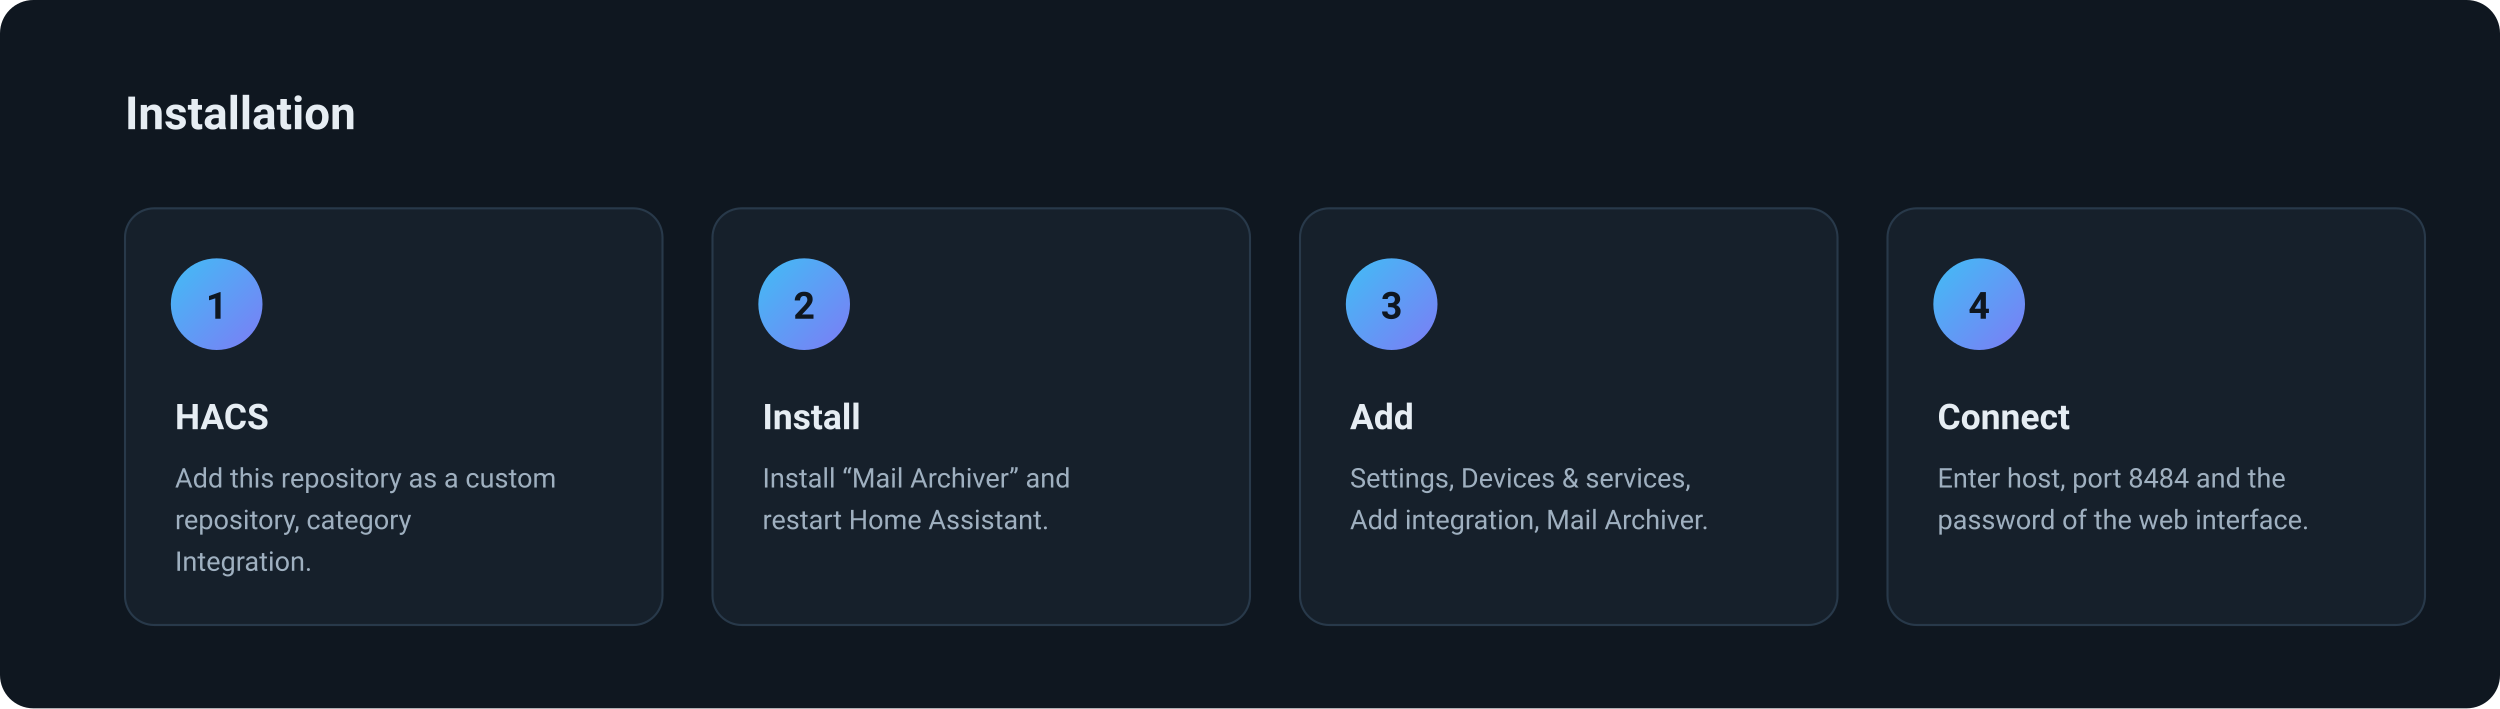
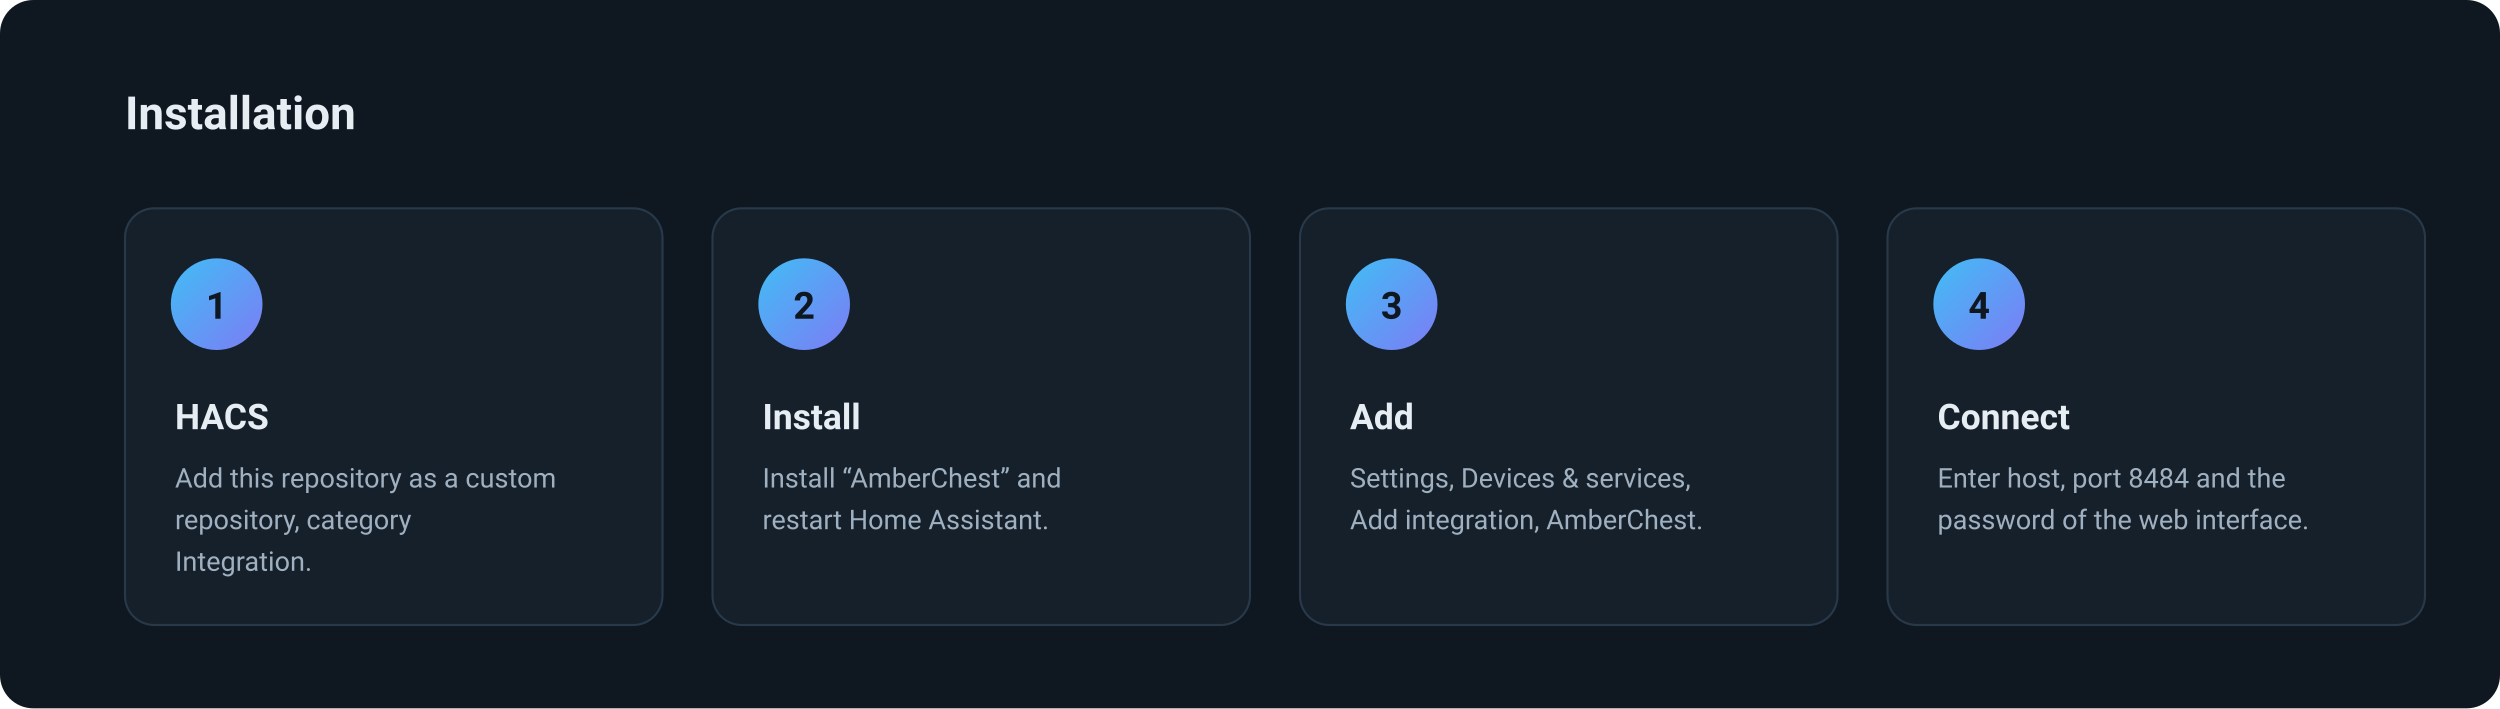
<svg xmlns="http://www.w3.org/2000/svg" viewBox="0 0 1200 340" width="1200" height="340" role="img" aria-label="The four installation steps">
  <defs>
    <linearGradient id="accent" x1="0" y1="0" x2="1" y2="1">
      <stop offset="0" stop-color="#41BDF5" />
      <stop offset="1" stop-color="#7C7CF5" />
    </linearGradient>
  </defs>
  <rect width="1200" height="340" rx="16" fill="#0f1720" />
  <g font-family="ui-sans-serif, -apple-system, 'Segoe UI', Roboto, Helvetica, Arial, sans-serif">
    <text x="60" y="62" fill="#e6edf3" font-size="22" font-weight="700">Installation</text>
    <rect x="60" y="100" width="258" height="200" rx="14" fill="#16202b" stroke="#28394a" />
    <circle cx="104" cy="146" r="22" fill="url(#accent)" />
    <text x="104" y="153" fill="#0f1720" font-size="18" font-weight="700" text-anchor="middle">1</text>
    <text x="84" y="206" fill="#e6edf3" font-size="17" font-weight="600">HACS</text>
    <text x="84" y="234" fill="#9fb0c0" font-size="13">Add this repository as a custom</text>
    <text x="84" y="254" fill="#9fb0c0" font-size="13">repository, category</text>
    <text x="84" y="274" fill="#9fb0c0" font-size="13">Integration.</text>
    <rect x="342" y="100" width="258" height="200" rx="14" fill="#16202b" stroke="#28394a" />
    <circle cx="386" cy="146" r="22" fill="url(#accent)" />
    <text x="386" y="153" fill="#0f1720" font-size="18" font-weight="700" text-anchor="middle">2</text>
    <text x="366" y="206" fill="#e6edf3" font-size="17" font-weight="600">Install</text>
-     <text x="366" y="234" fill="#9fb0c0" font-size="13">Install “Mail Archiver” and</text>
+     <text x="366" y="234" fill="#9fb0c0" font-size="13">Install “AmberChest” and</text>
    <text x="366" y="254" fill="#9fb0c0" font-size="13">restart Home Assistant.</text>
    <rect x="624" y="100" width="258" height="200" rx="14" fill="#16202b" stroke="#28394a" />
    <circle cx="668" cy="146" r="22" fill="url(#accent)" />
    <text x="668" y="153" fill="#0f1720" font-size="18" font-weight="700" text-anchor="middle">3</text>
    <text x="648" y="206" fill="#e6edf3" font-size="17" font-weight="600">Add</text>
    <text x="648" y="234" fill="#9fb0c0" font-size="13">Settings, Devices &amp; services,</text>
-     <text x="648" y="254" fill="#9fb0c0" font-size="13">Add integration, Mail Archiver.</text>
+     <text x="648" y="254" fill="#9fb0c0" font-size="13">Add integration, AmberChest.</text>
    <rect x="906" y="100" width="258" height="200" rx="14" fill="#16202b" stroke="#28394a" />
    <circle cx="950" cy="146" r="22" fill="url(#accent)" />
    <text x="950" y="153" fill="#0f1720" font-size="18" font-weight="700" text-anchor="middle">4</text>
    <text x="930" y="206" fill="#e6edf3" font-size="17" font-weight="600">Connect</text>
    <text x="930" y="234" fill="#9fb0c0" font-size="13">Enter host, port 8484 and the</text>
    <text x="930" y="254" fill="#9fb0c0" font-size="13">password of the web interface.</text>
  </g>
</svg>
